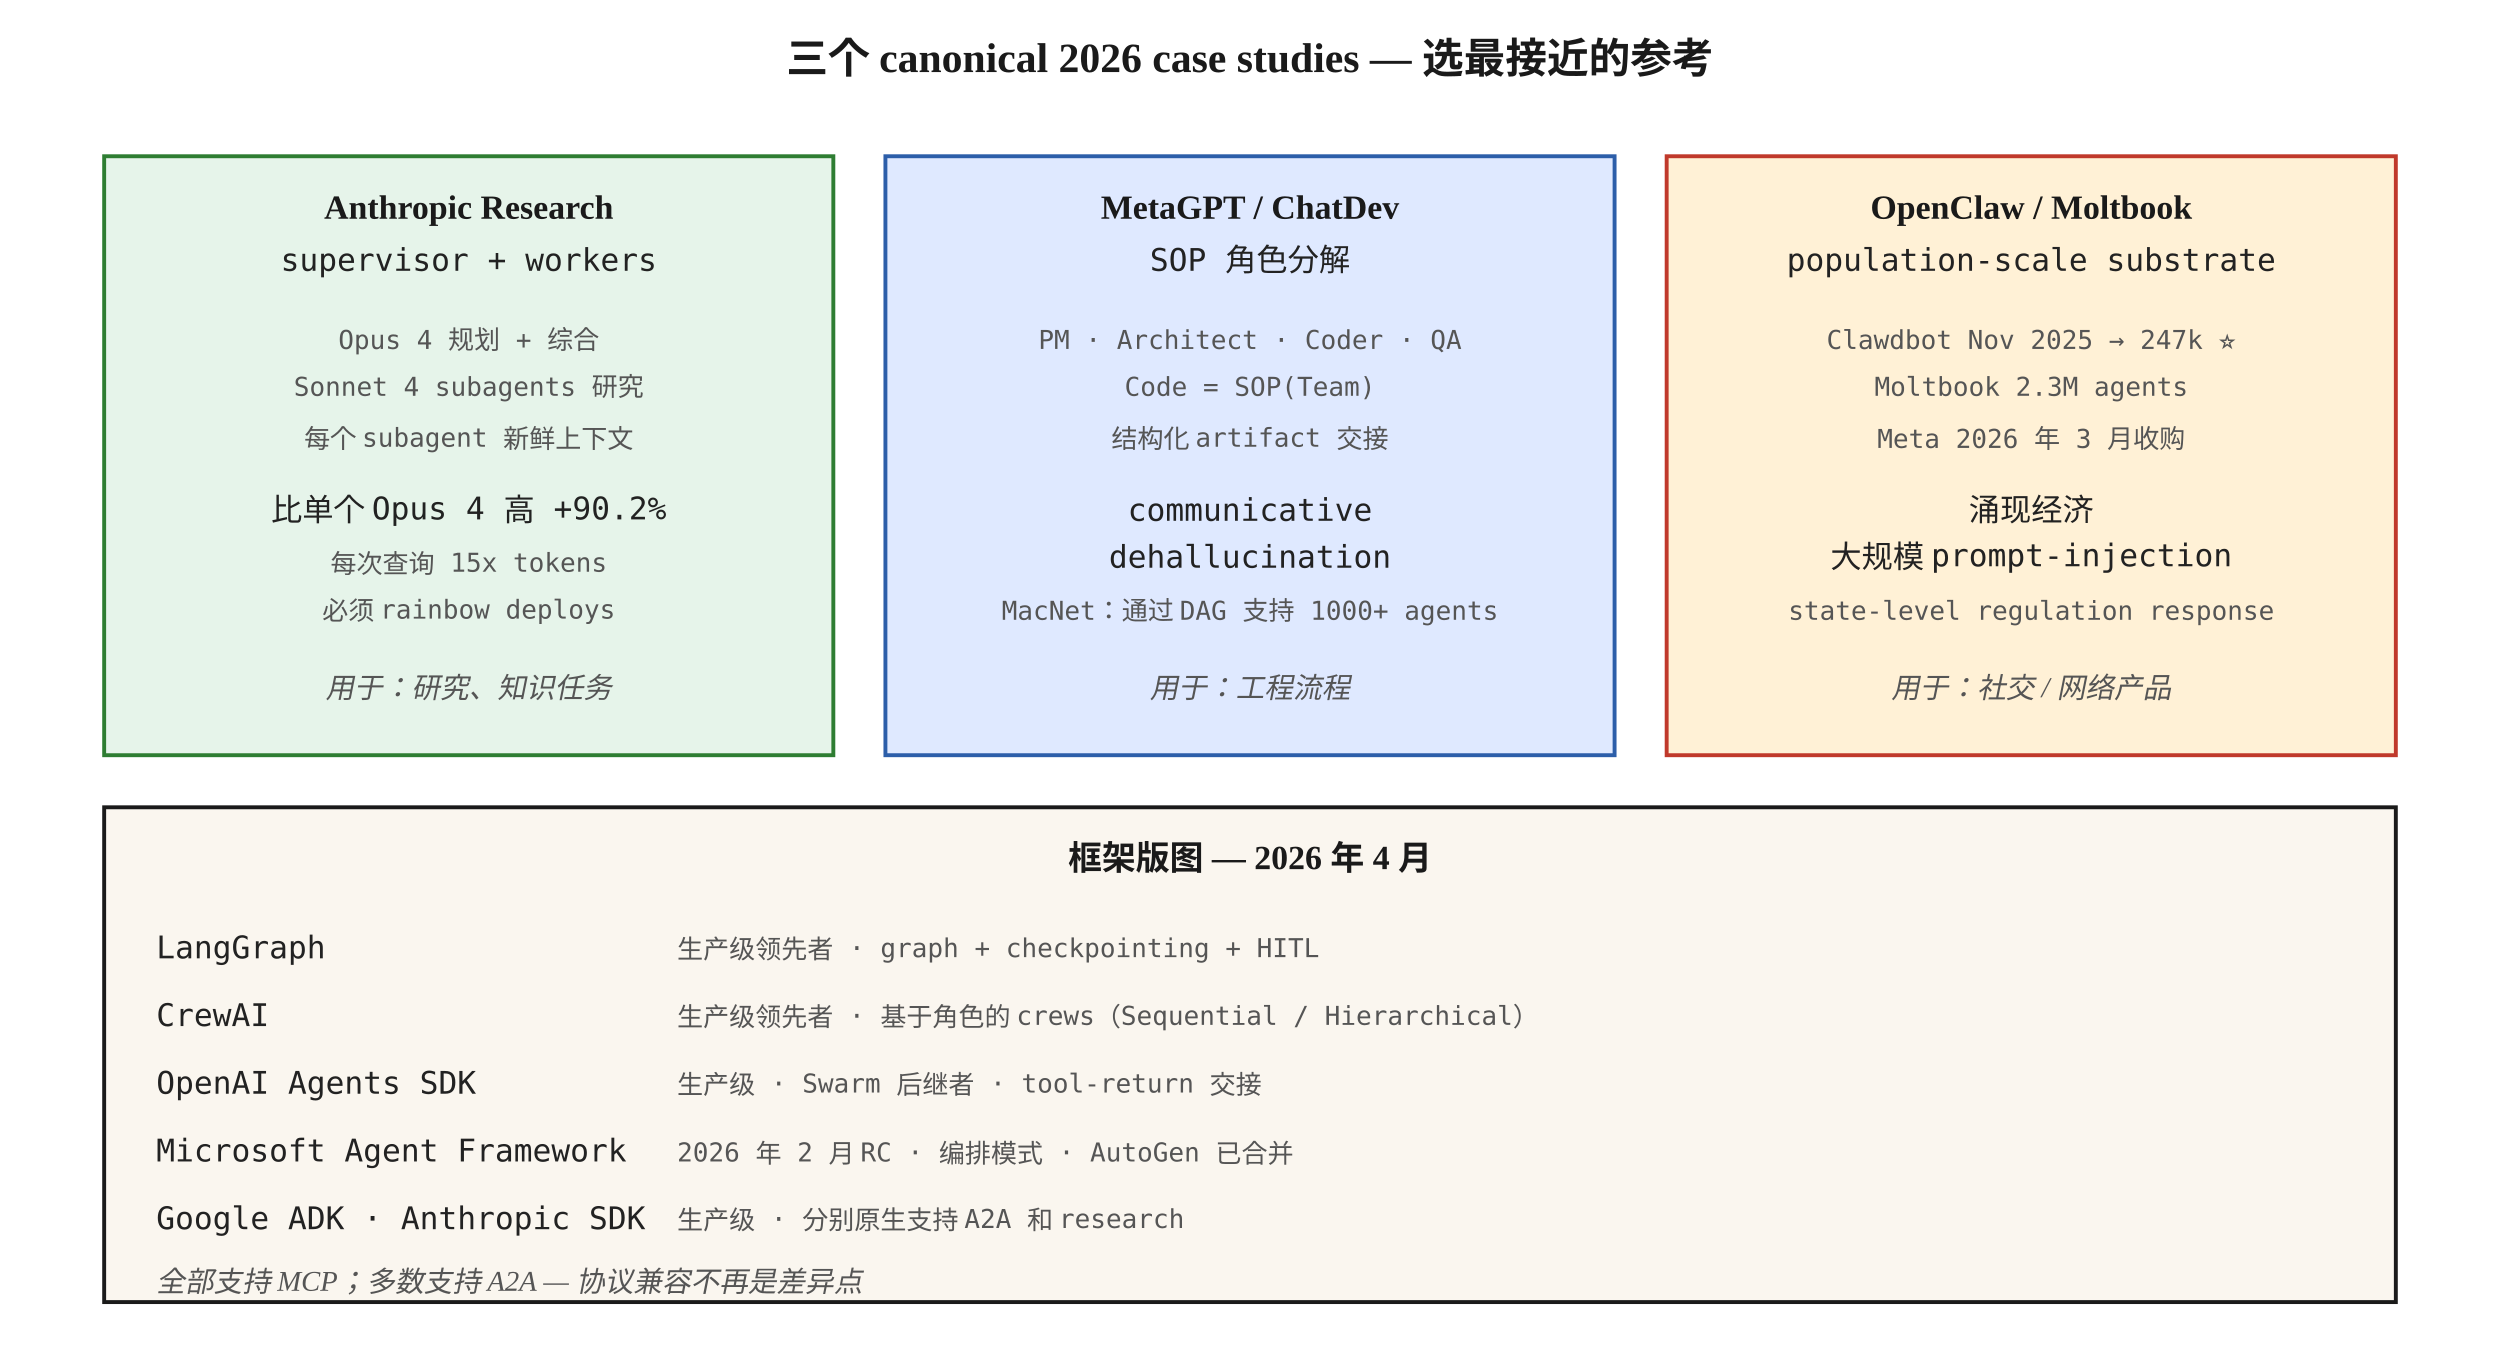
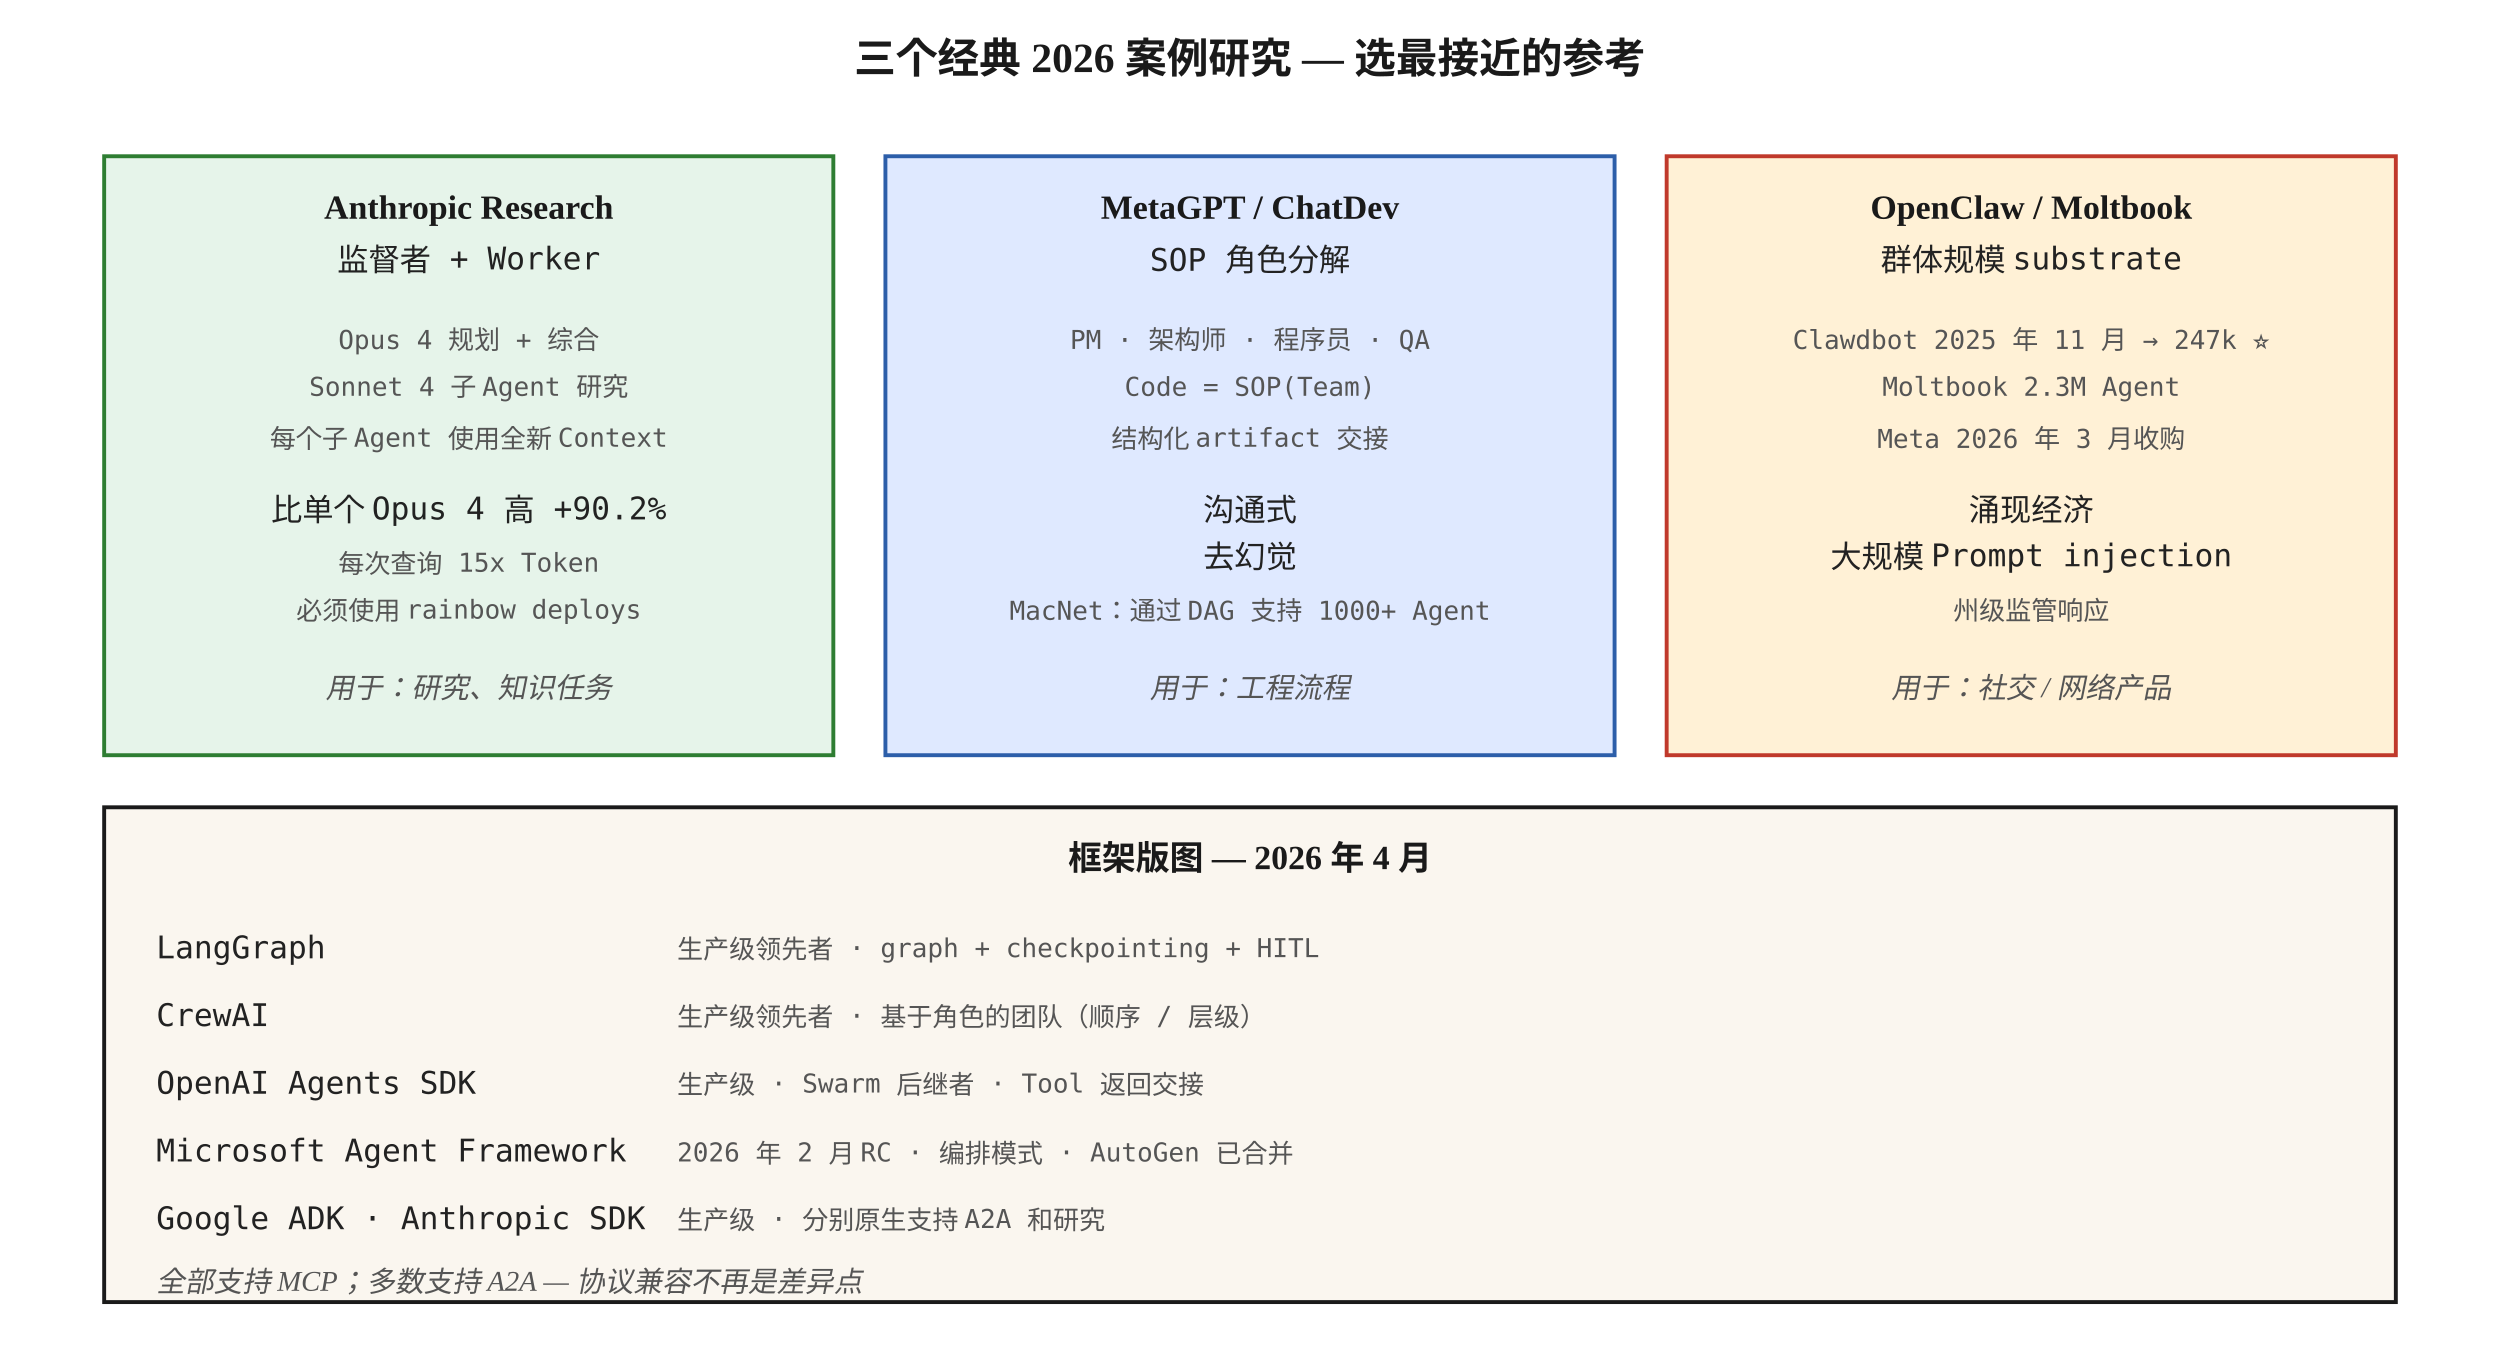
<svg xmlns="http://www.w3.org/2000/svg" viewBox="0 0 960 520" font-family="Georgia, 'Times New Roman', serif">
  <defs>
    <marker id="arrow" viewBox="0 0 10 10" refX="9" refY="5" markerWidth="6" markerHeight="6" orient="auto">
      <path d="M0,0 L10,5 L0,10 z" fill="#1a1a1a" />
    </marker>
    <style>
      .box { fill: #faf6ef; stroke: #1a1a1a; stroke-width: 1.5; }
      .hot { fill: #fff1d6; stroke: #c0392b; stroke-width: 1.5; }
      .cool { fill: #e6f4ea; stroke: #2e7d32; stroke-width: 1.5; }
      .cold { fill: #dfe9ff; stroke: #2c5ea9; stroke-width: 1.5; }
      .dsk { fill: #e9e6ff; stroke: #5a4fcf; stroke-width: 1.5; }
      .title { font-size: 16px; font-weight: 700; fill: #1a1a1a; }
      .head { font-size: 13px; font-weight: 700; fill: #1a1a1a; }
      .step { font-size: 12px; font-family: 'Menlo', monospace; fill: #222; }
      .small { font-size: 10px; font-family: 'Menlo', monospace; fill: #555; }
      .caption { font-size: 11px; fill: #555; font-style: italic; }
    </style>
  </defs>
-   <text x="480" y="28" text-anchor="middle" class="title">三个 canonical 2026 case studies — 选最接近的参考</text>
+   <text x="480" y="28" text-anchor="middle" class="title">三个经典 2026 案例研究 — 选最接近的参考</text>
  <rect x="40" y="60" width="280" height="230" class="cool" />
  <text x="180" y="84" text-anchor="middle" class="head">Anthropic Research</text>
-   <text x="180" y="104" text-anchor="middle" class="step">supervisor + workers</text>
+   <text x="180" y="104" text-anchor="middle" class="step">监督者 + Worker</text>
  <text x="180" y="134" text-anchor="middle" class="small">Opus 4 规划 + 综合</text>
-   <text x="180" y="152" text-anchor="middle" class="small">Sonnet 4 subagents 研究</text>
-   <text x="180" y="172" text-anchor="middle" class="small">每个 subagent 新鲜上下文</text>
+   <text x="180" y="152" text-anchor="middle" class="small">Sonnet 4 子 Agent 研究</text>
+   <text x="180" y="172" text-anchor="middle" class="small">每个子 Agent 使用全新 Context</text>
  <text x="180" y="200" text-anchor="middle" class="step">比单个 Opus 4 高 +90.2%</text>
-   <text x="180" y="220" text-anchor="middle" class="small">每次查询 15x tokens</text>
-   <text x="180" y="238" text-anchor="middle" class="small">必须 rainbow deploys</text>
+   <text x="180" y="220" text-anchor="middle" class="small">每次查询 15x Token</text>
+   <text x="180" y="238" text-anchor="middle" class="small">必须使用 rainbow deploys</text>
  <text x="180" y="268" text-anchor="middle" class="caption">用于：研究、知识任务</text>
  <rect x="340" y="60" width="280" height="230" class="cold" />
  <text x="480" y="84" text-anchor="middle" class="head">MetaGPT / ChatDev</text>
  <text x="480" y="104" text-anchor="middle" class="step">SOP 角色分解</text>
-   <text x="480" y="134" text-anchor="middle" class="small">PM · Architect · Coder · QA</text>
+   <text x="480" y="134" text-anchor="middle" class="small">PM · 架构师 · 程序员 · QA</text>
  <text x="480" y="152" text-anchor="middle" class="small">Code = SOP(Team)</text>
  <text x="480" y="172" text-anchor="middle" class="small">结构化 artifact 交接</text>
-   <text x="480" y="200" text-anchor="middle" class="step">communicative</text>
-   <text x="480" y="218" text-anchor="middle" class="step">dehallucination</text>
-   <text x="480" y="238" text-anchor="middle" class="small">MacNet：通过 DAG 支持 1000+ agents</text>
+   <text x="480" y="200" text-anchor="middle" class="step">沟通式</text>
+   <text x="480" y="218" text-anchor="middle" class="step">去幻觉</text>
+   <text x="480" y="238" text-anchor="middle" class="small">MacNet：通过 DAG 支持 1000+ Agent</text>
  <text x="480" y="268" text-anchor="middle" class="caption">用于：工程流程</text>
  <rect x="640" y="60" width="280" height="230" class="hot" />
  <text x="780" y="84" text-anchor="middle" class="head">OpenClaw / Moltbook</text>
-   <text x="780" y="104" text-anchor="middle" class="step">population-scale substrate</text>
-   <text x="780" y="134" text-anchor="middle" class="small">Clawdbot Nov 2025 → 247k ⭐</text>
-   <text x="780" y="152" text-anchor="middle" class="small">Moltbook 2.3M agents</text>
+   <text x="780" y="104" text-anchor="middle" class="step">群体规模 substrate</text>
+   <text x="780" y="134" text-anchor="middle" class="small">Clawdbot 2025 年 11 月 → 247k ⭐</text>
+   <text x="780" y="152" text-anchor="middle" class="small">Moltbook 2.3M Agent</text>
  <text x="780" y="172" text-anchor="middle" class="small">Meta 2026 年 3 月收购</text>
  <text x="780" y="200" text-anchor="middle" class="step">涌现经济</text>
-   <text x="780" y="218" text-anchor="middle" class="step">大规模 prompt-injection</text>
-   <text x="780" y="238" text-anchor="middle" class="small">state-level regulation response</text>
+   <text x="780" y="218" text-anchor="middle" class="step">大规模 Prompt injection</text>
+   <text x="780" y="238" text-anchor="middle" class="small">州级监管响应</text>
  <text x="780" y="268" text-anchor="middle" class="caption">用于：社交 / 网络产品</text>
  <rect x="40" y="310" width="880" height="190" class="box" />
  <text x="480" y="334" text-anchor="middle" class="head">框架版图 — 2026 年 4 月</text>
  <text x="60" y="368" class="step">LangGraph</text>
  <text x="260" y="368" class="small">生产级领先者 · graph + checkpointing + HITL</text>
  <text x="60" y="394" class="step">CrewAI</text>
-   <text x="260" y="394" class="small">生产级领先者 · 基于角色的 crews（Sequential / Hierarchical）</text>
+   <text x="260" y="394" class="small">生产级领先者 · 基于角色的团队（顺序 / 层级）</text>
  <text x="60" y="420" class="step">OpenAI Agents SDK</text>
-   <text x="260" y="420" class="small">生产级 · Swarm 后继者 · tool-return 交接</text>
+   <text x="260" y="420" class="small">生产级 · Swarm 后继者 · Tool 返回交接</text>
  <text x="60" y="446" class="step">Microsoft Agent Framework</text>
  <text x="260" y="446" class="small">2026 年 2 月 RC · 编排模式 · AutoGen 已合并</text>
  <text x="60" y="472" class="step">Google ADK · Anthropic SDK</text>
-   <text x="260" y="472" class="small">生产级 · 分别原生支持 A2A 和 research</text>
+   <text x="260" y="472" class="small">生产级 · 分别原生支持 A2A 和研究</text>
  <text x="60" y="496" class="caption">全部支持 MCP；多数支持 A2A — 协议兼容不再是差异点</text>
</svg>
